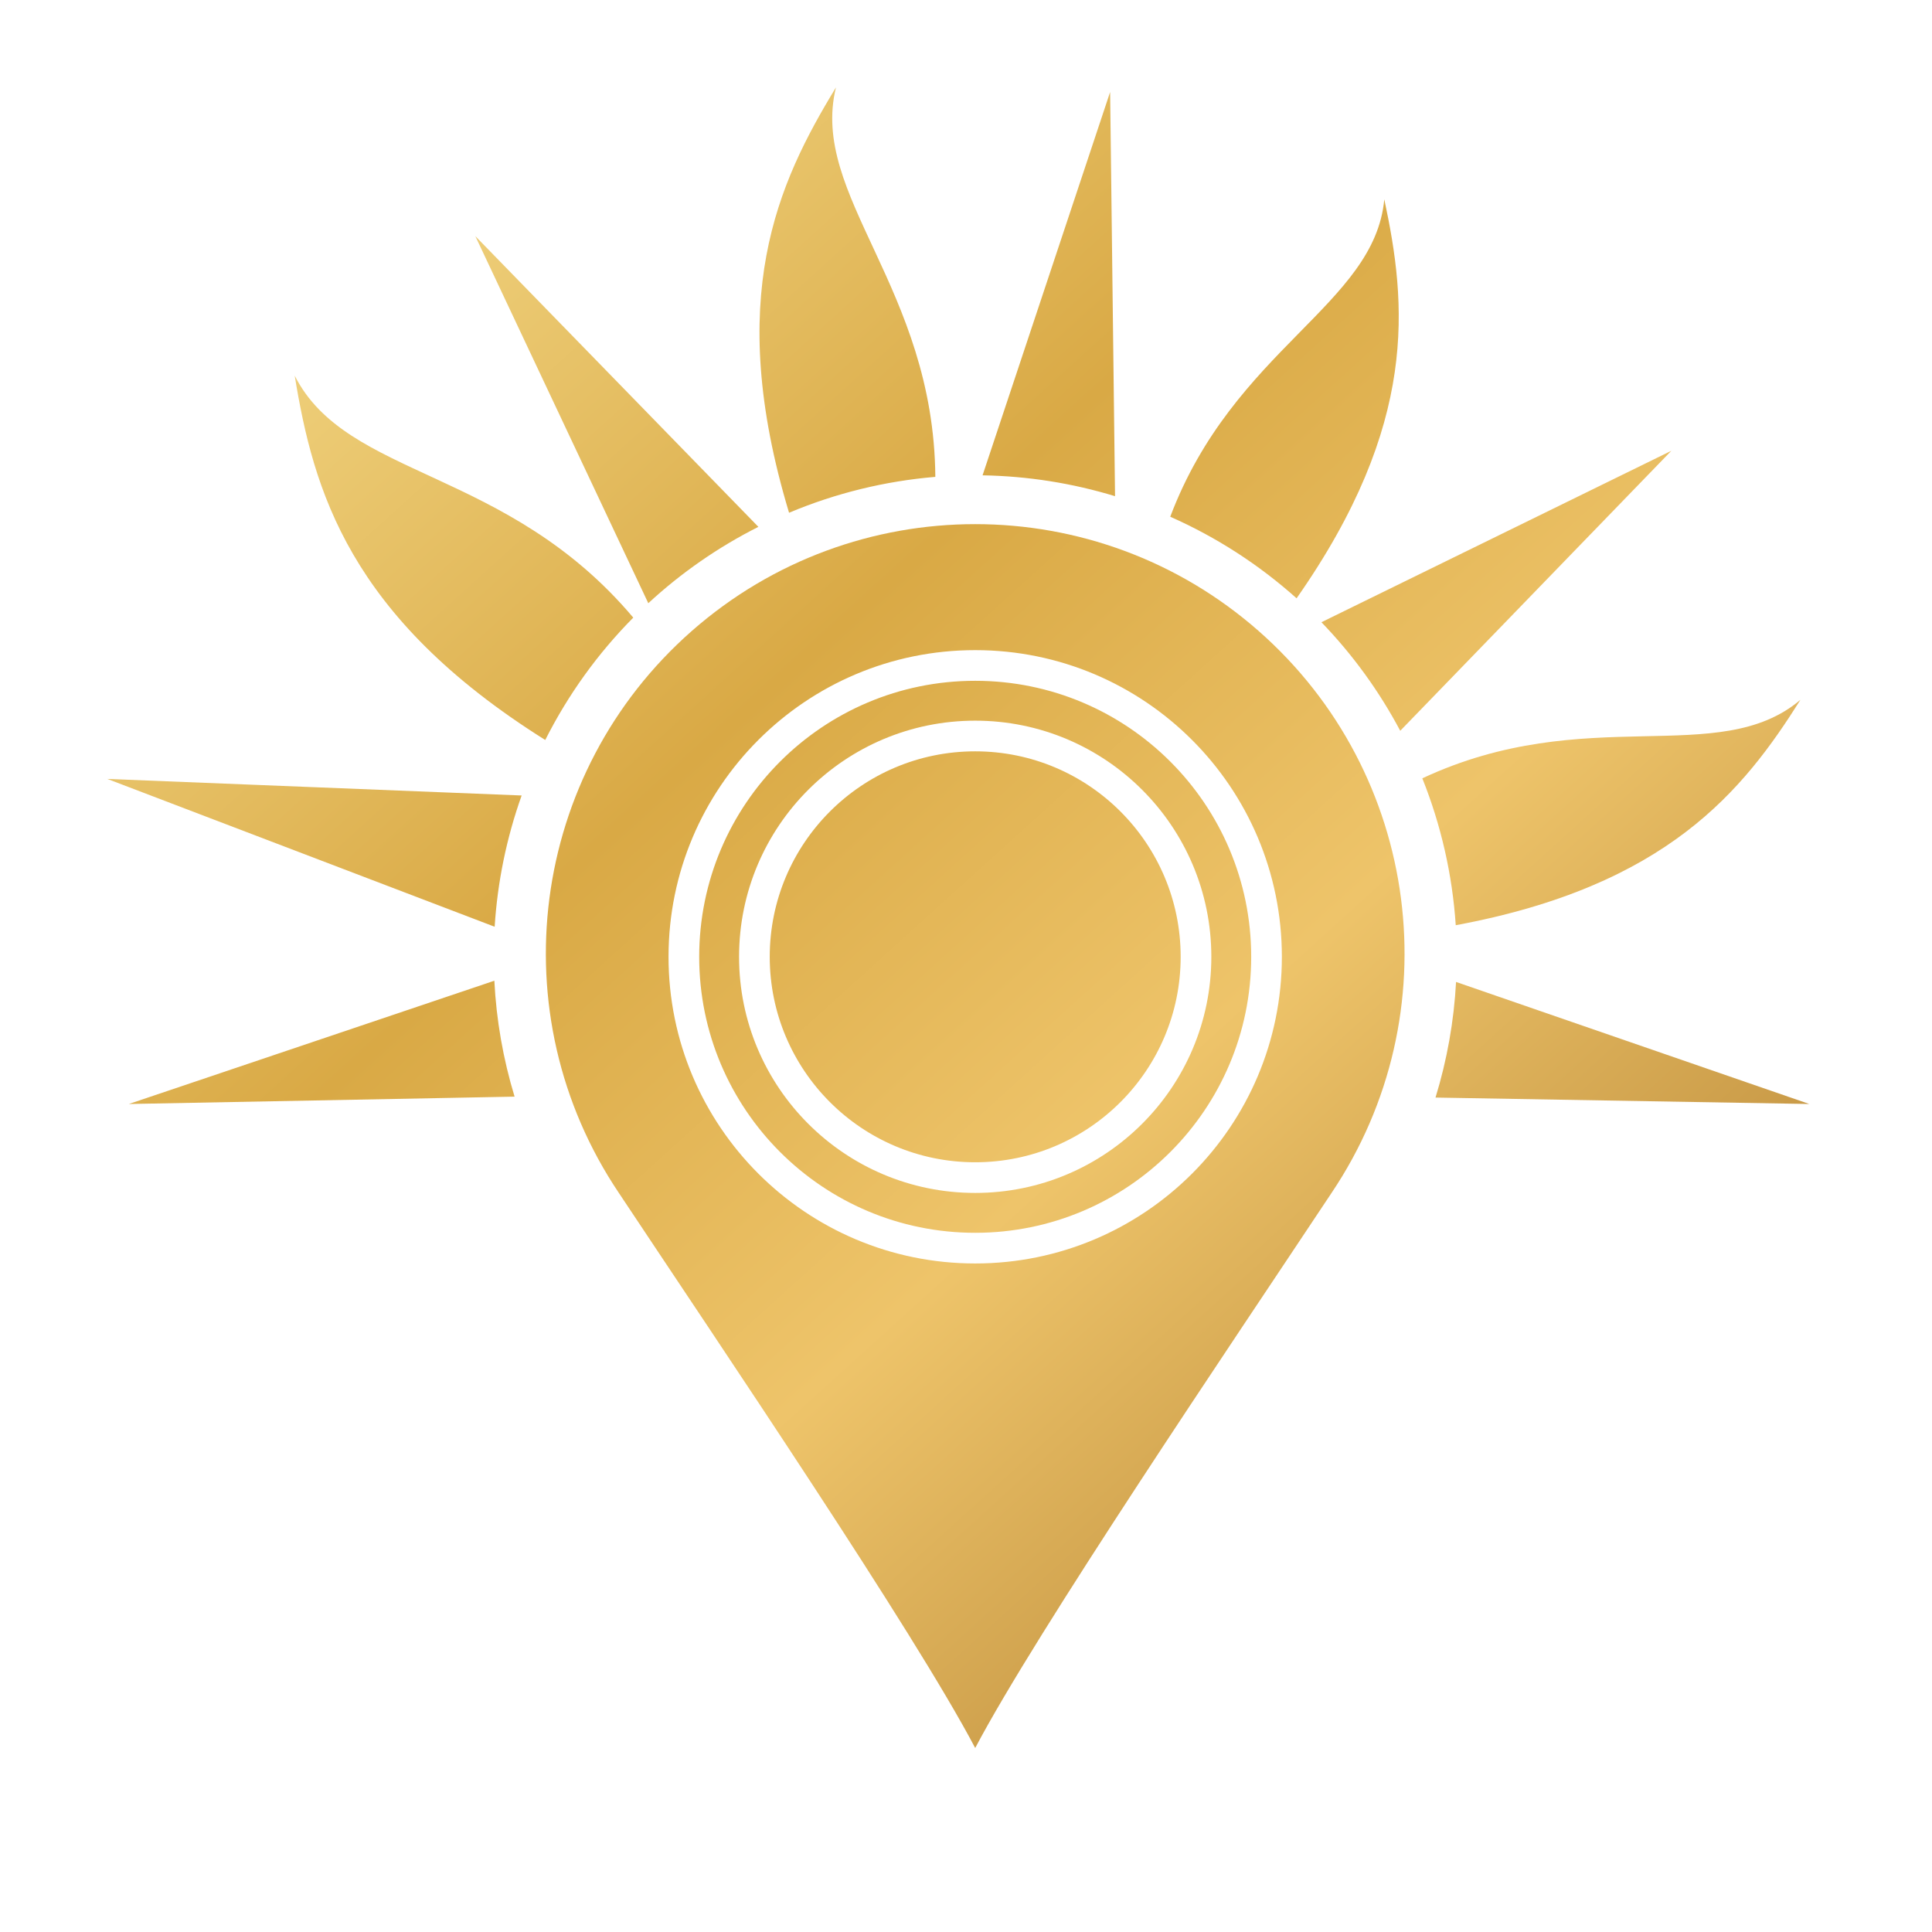
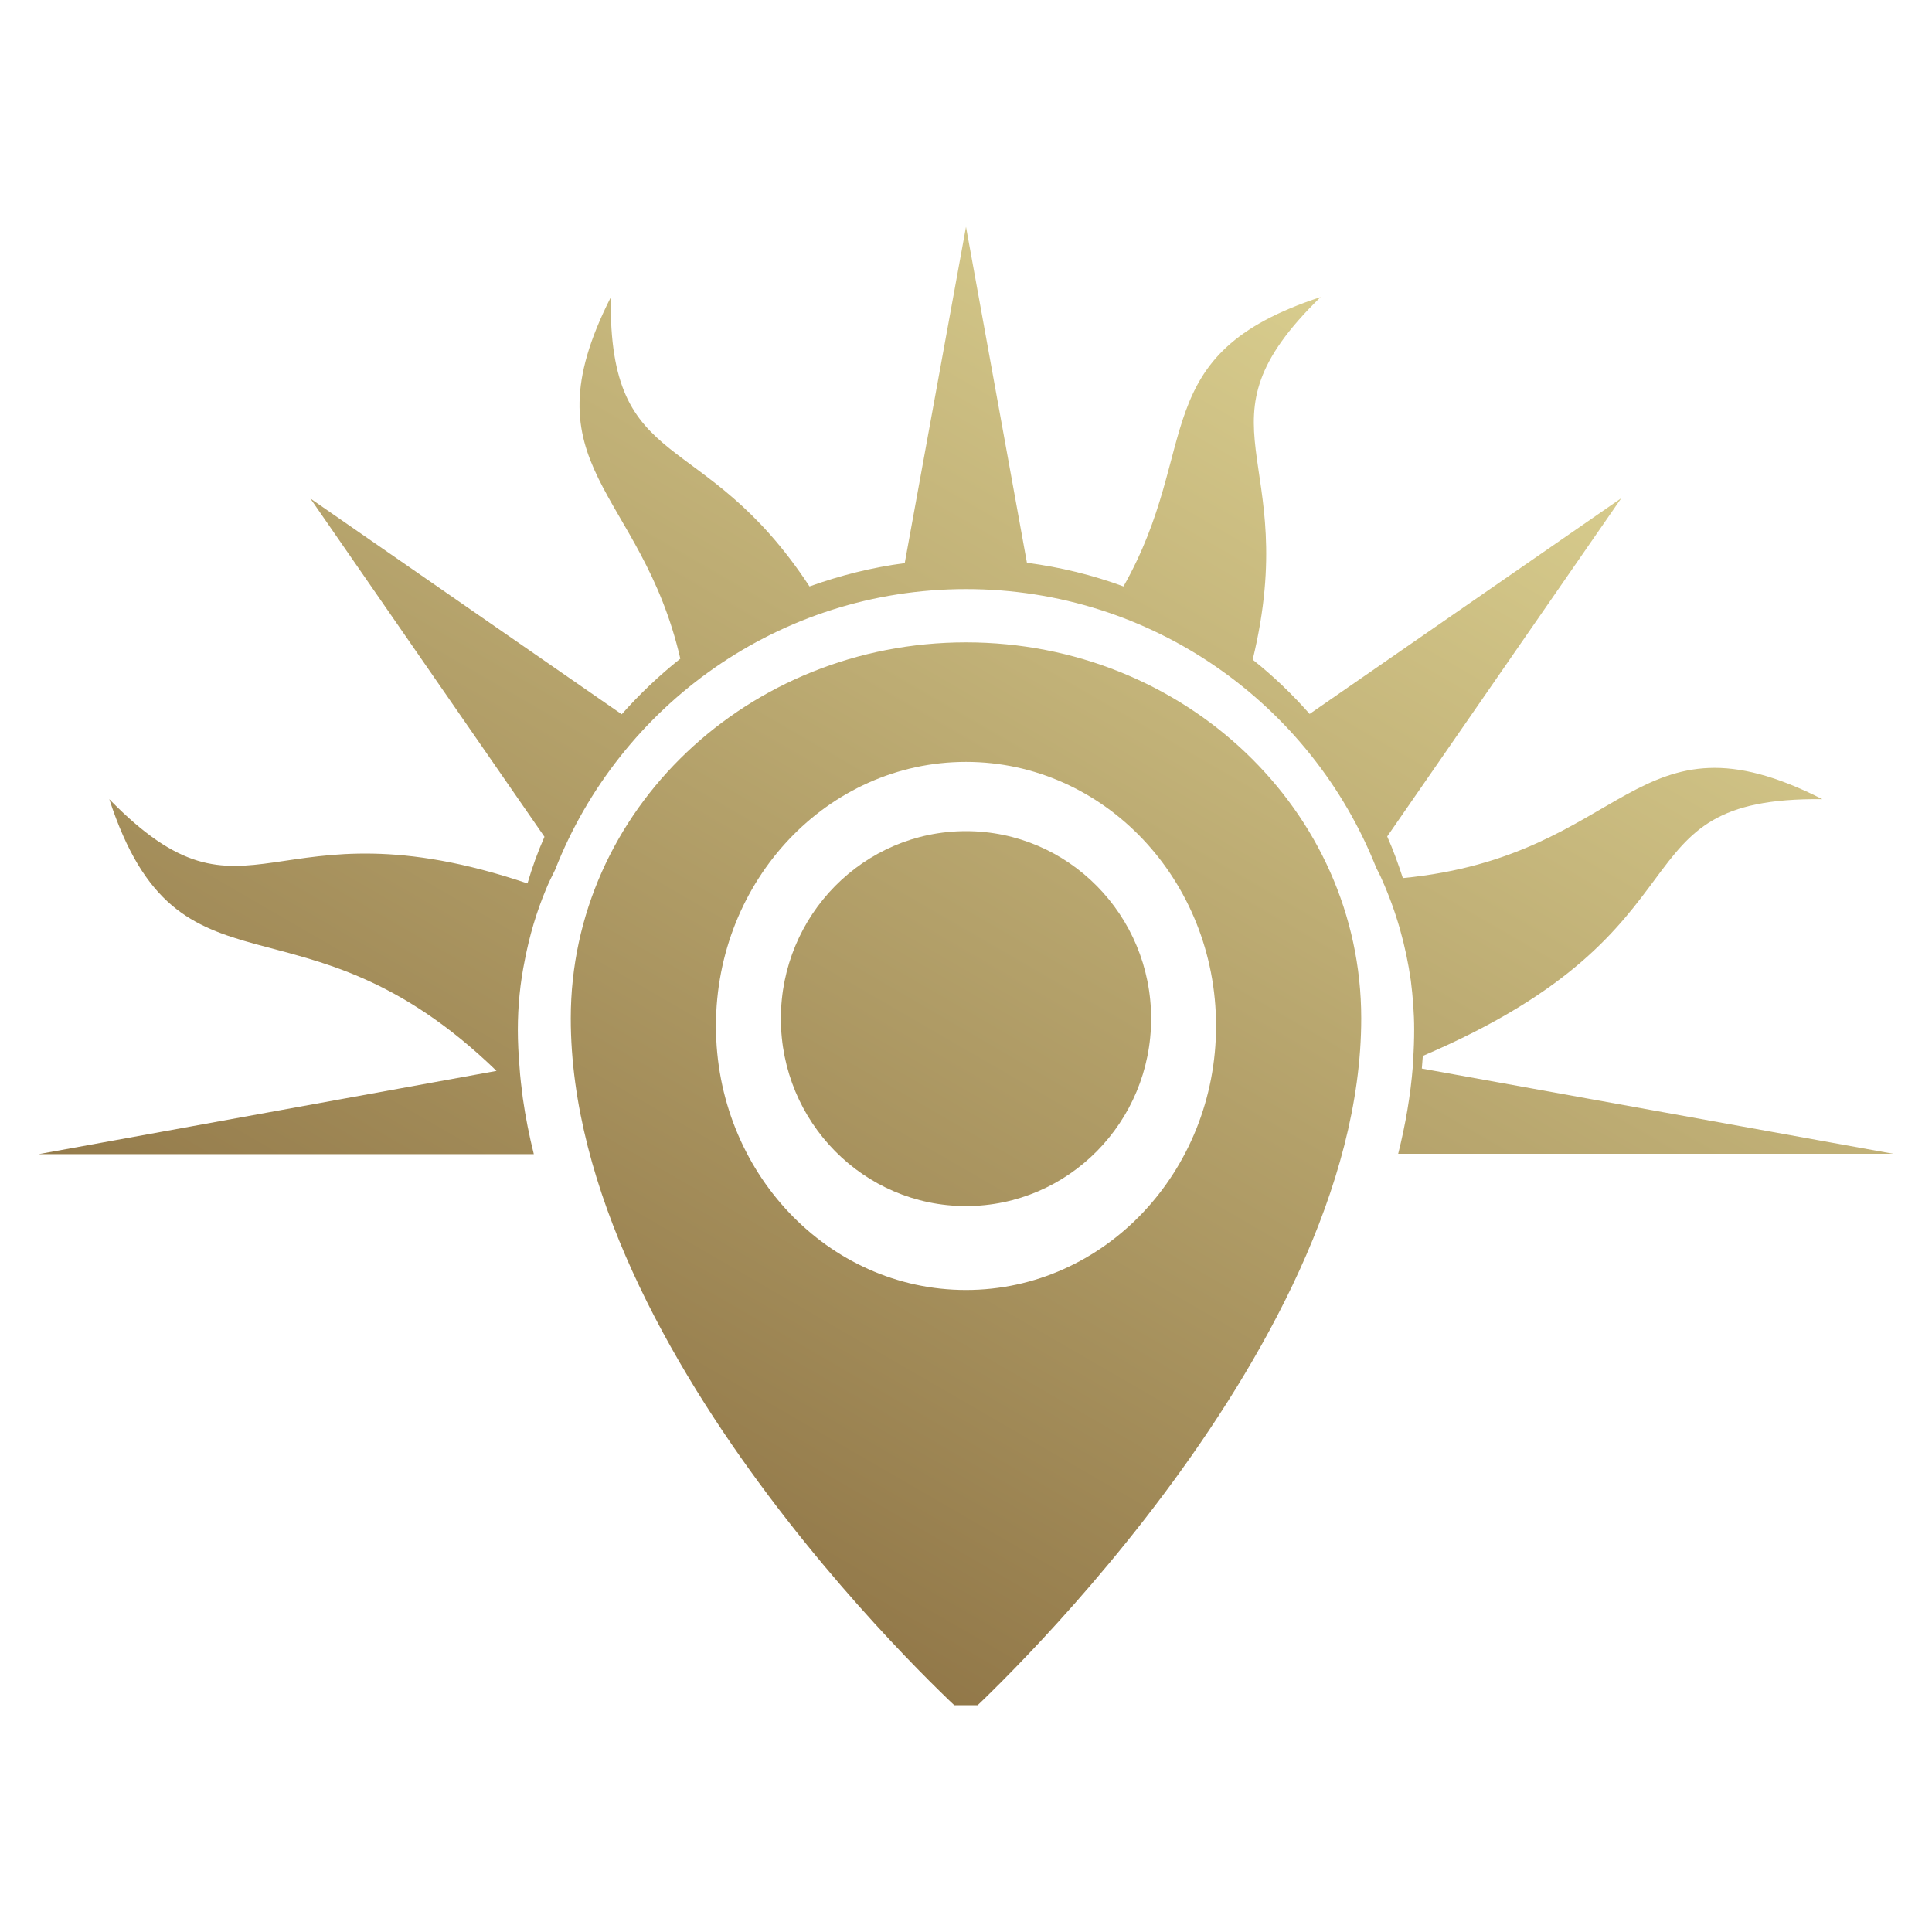
- <svg xmlns="http://www.w3.org/2000/svg" viewBox="0 18 630 630" role="img" aria-label="Playas UY">
-   <defs>
-     <linearGradient id="oro" x1="80" y1="60" x2="560" y2="590" gradientUnits="userSpaceOnUse">
-       <stop offset="0" stop-color="#f6dc8c" />
-       <stop offset=".35" stop-color="#d9a945" />
-       <stop offset=".6" stop-color="#eec46a" />
-       <stop offset="1" stop-color="#a87528" />
-     </linearGradient>
-   </defs>
-   <g fill="url(#oro)">
-     <path d="M161.3,320.2 L35,272 L170.1,277.4 A157,157 0 0 0 161.3,320.2 Z M167.8,375.6 L42,378 L161.2,337.8 A157,157 0 0 0 167.8,375.6 Z M206.5,219.4 C165.2,170.4 113.1,174.1 96.1,140.5 C102.2,177.8 113.7,219.1 177.8,259.3 A157,157 0 0 1 206.5,219.4 Z M211.4,214.7 L155,95 L247.3,189.8 A157,157 0 0 0 211.4,214.7 Z M305.0,173.5 C304.5,111.8 263.9,81.8 272.6,46.5 C253.6,77.7 236.2,115.2 257.3,185.2 A157,157 0 0 1 305.0,173.5 Z M320.4,173.0 L362,48 L363.6,179.8 A157,157 0 0 0 320.4,173.0 Z M381.6,186.5 C402.3,131.7 448.2,117.5 451.4,83.0 C458.7,117.0 462.7,156.1 422.8,213.1 A157,157 0 0 0 381.6,186.5 Z M430.9,220.9 L545,165 L456.6,256.3 A157,157 0 0 0 430.9,220.9 Z M463.8,271.8 C517.3,246.8 560.4,268.8 587.1,246.2 C568.4,275.9 543.6,306.9 474.7,319.7 A157,157 0 0 0 463.8,271.8 Z M474.8,338.2 L590,378 L468.1,375.9 A157,157 0 0 0 474.8,338.2 Z" />
-     <path fill-rule="evenodd" d="M318,588 C298,550 235,457 201.8,407.0 A140,140 0 1 1 434.2,407.0 C401,457 338,550 318,588 Z M218,330 a100,100 0 1 0 200,0 a100,100 0 1 0 -200,0 Z M228,330 a90,90 0 1 0 180,0 a90,90 0 1 0 -180,0 Z M241,330 a77,77 0 1 0 154,0 a77,77 0 1 0 -154,0 Z M251,330 a67,67 0 1 0 134,0 a67,67 0 1 0 -134,0 Z" />
-   </g>
+ <svg xmlns="http://www.w3.org/2000/svg" viewBox="0 0 1000 1000">
+   <svg x="20.0" y="117.4" width="960.0" height="765.2" viewBox="0 0 557 444">
+     <style type="text/css">
+ 	.st0{fill:url(#SVGID_1_);}
+ 	.st1{fill:url(#SVGID_2_);}
+ 	.st2{fill:url(#SVGID_3_);}
+ </style>
+     <g>
+       <g>
+         <linearGradient id="SVGID_1_" gradientUnits="userSpaceOnUse" x1="150.912" y1="463.757" x2="486.56" y2="-115.676">
+           <stop offset="0" style="stop-color:#876B3E" />
+           <stop offset="1" style="stop-color:#F3EDA8" />
+         </linearGradient>
+         <path class="st0" d="M415.4,252.8c0.1-1.3,0.2-2.5,0.3-3.8c89.9-38.4,56.4-77.8,120-77.1c-56.7-28.8-58.1,17.1-126,23.7    c-1.4-4.3-2.9-8.5-4.7-12.5l70.3-101.6l-93.6,64.8c-5.2-5.9-10.9-11.4-17.1-16.3c15-61.9-19.4-70.1,20.4-108.9    c-52.8,17.3-35.5,45-59.2,86.9c-9.2-3.4-19-5.8-29-7.1L278.5,0l-18.4,101c-9.9,1.3-19.4,3.7-28.6,7c-32-48.8-60.3-32.8-59.7-86.8    c-26,51.3,9.1,57.4,20.9,108.5c-6.4,5.1-12.2,10.6-17.6,16.7L81.6,81.6l70.3,101.6c-2,4.5-3.7,9.2-5.1,14    C69.2,171,63.3,215,21.2,171.9c21,64.3,57.5,24.6,116.3,81.6L0,278.5h146.9h1.8c-1.4-5.6-2.5-11.2-3.3-16.8    c-0.4-3.2-0.8-6.3-1-9.5c-0.3-3.7-0.5-7.3-0.5-11c0-7.2,0.7-14.2,2.1-21c1.4-7.3,3.5-14.4,6.3-21.1c0.8-2,1.8-4,2.8-6    c19.3-49.3,67.2-84.3,123.4-84.3c56,0,103.8,34.7,123.2,83.7c0.6,1.2,1.2,2.3,1.7,3.5c4.3,9.6,7.2,19.8,8.7,30.4    c0.6,4.8,1,9.7,1,14.7c0,3-0.1,5.9-0.3,8.9c0,0.7-0.1,1.4-0.1,2.1c-0.7,8.8-2.2,17.5-4.4,26.3h1.9H557L415.4,252.8z" />
+       </g>
+       <linearGradient id="SVGID_2_" gradientUnits="userSpaceOnUse" x1="159.074" y1="452.553" x2="481.328" y2="-103.759">
+         <stop offset="0" style="stop-color:#876B3E" />
+         <stop offset="1" style="stop-color:#F3EDA8" />
+       </linearGradient>
+       <path class="st1" d="M278.5,124.8c-65.5,0-118.7,50.5-118.7,112.9c0,102.7,118.7,209.6,118.7,209.6s118.7-107.8,118.7-209.6   C397.2,175.3,344,124.8,278.5,124.8z M278.5,319.3c-41.5,0-75.1-35.5-75.1-79.3s33.6-79.3,75.1-79.3c41.5,0,75.1,35.5,75.1,79.3   S320,319.3,278.5,319.3z" />
+       <linearGradient id="SVGID_3_" gradientUnits="userSpaceOnUse" x1="150.677" y1="458.461" x2="489.243" y2="-126.011">
+         <stop offset="0" style="stop-color:#876B3E" />
+         <stop offset="1" style="stop-color:#F3EDA8" />
+       </linearGradient>
+       <ellipse class="st2" cx="278.5" cy="237.8" rx="55.6" ry="56.3" />
+     </g>
+   </svg>
</svg>
